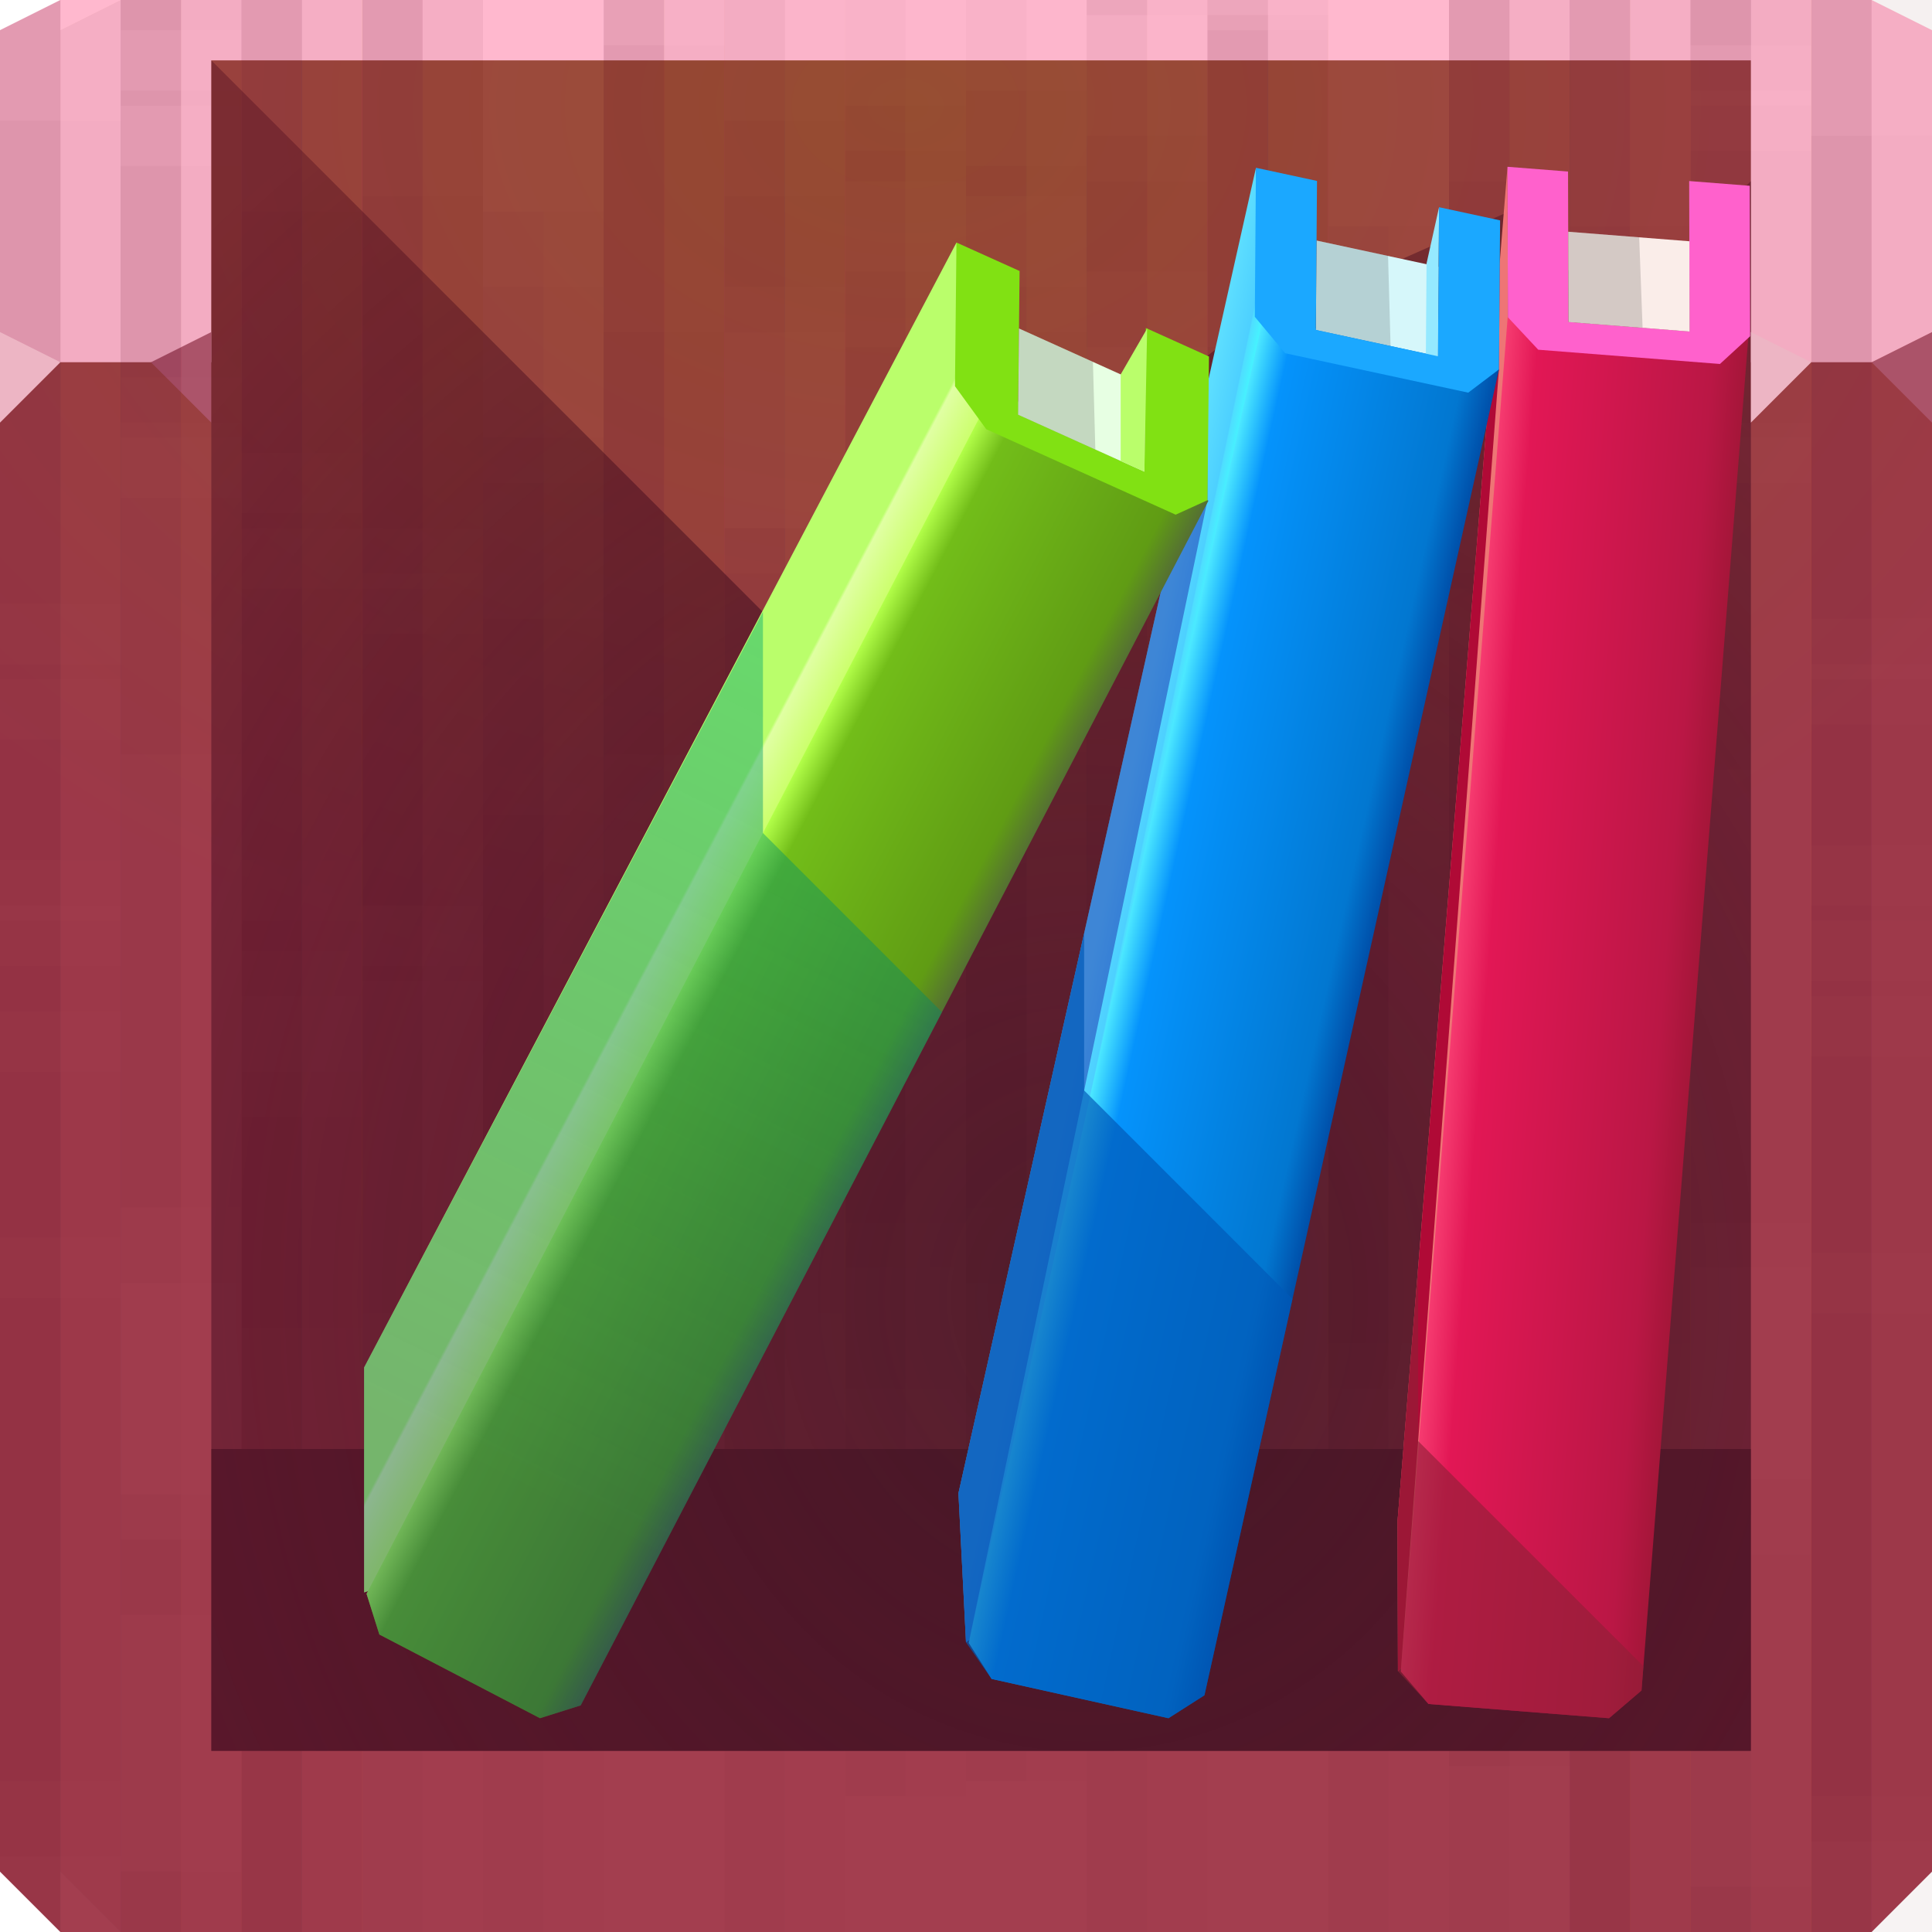
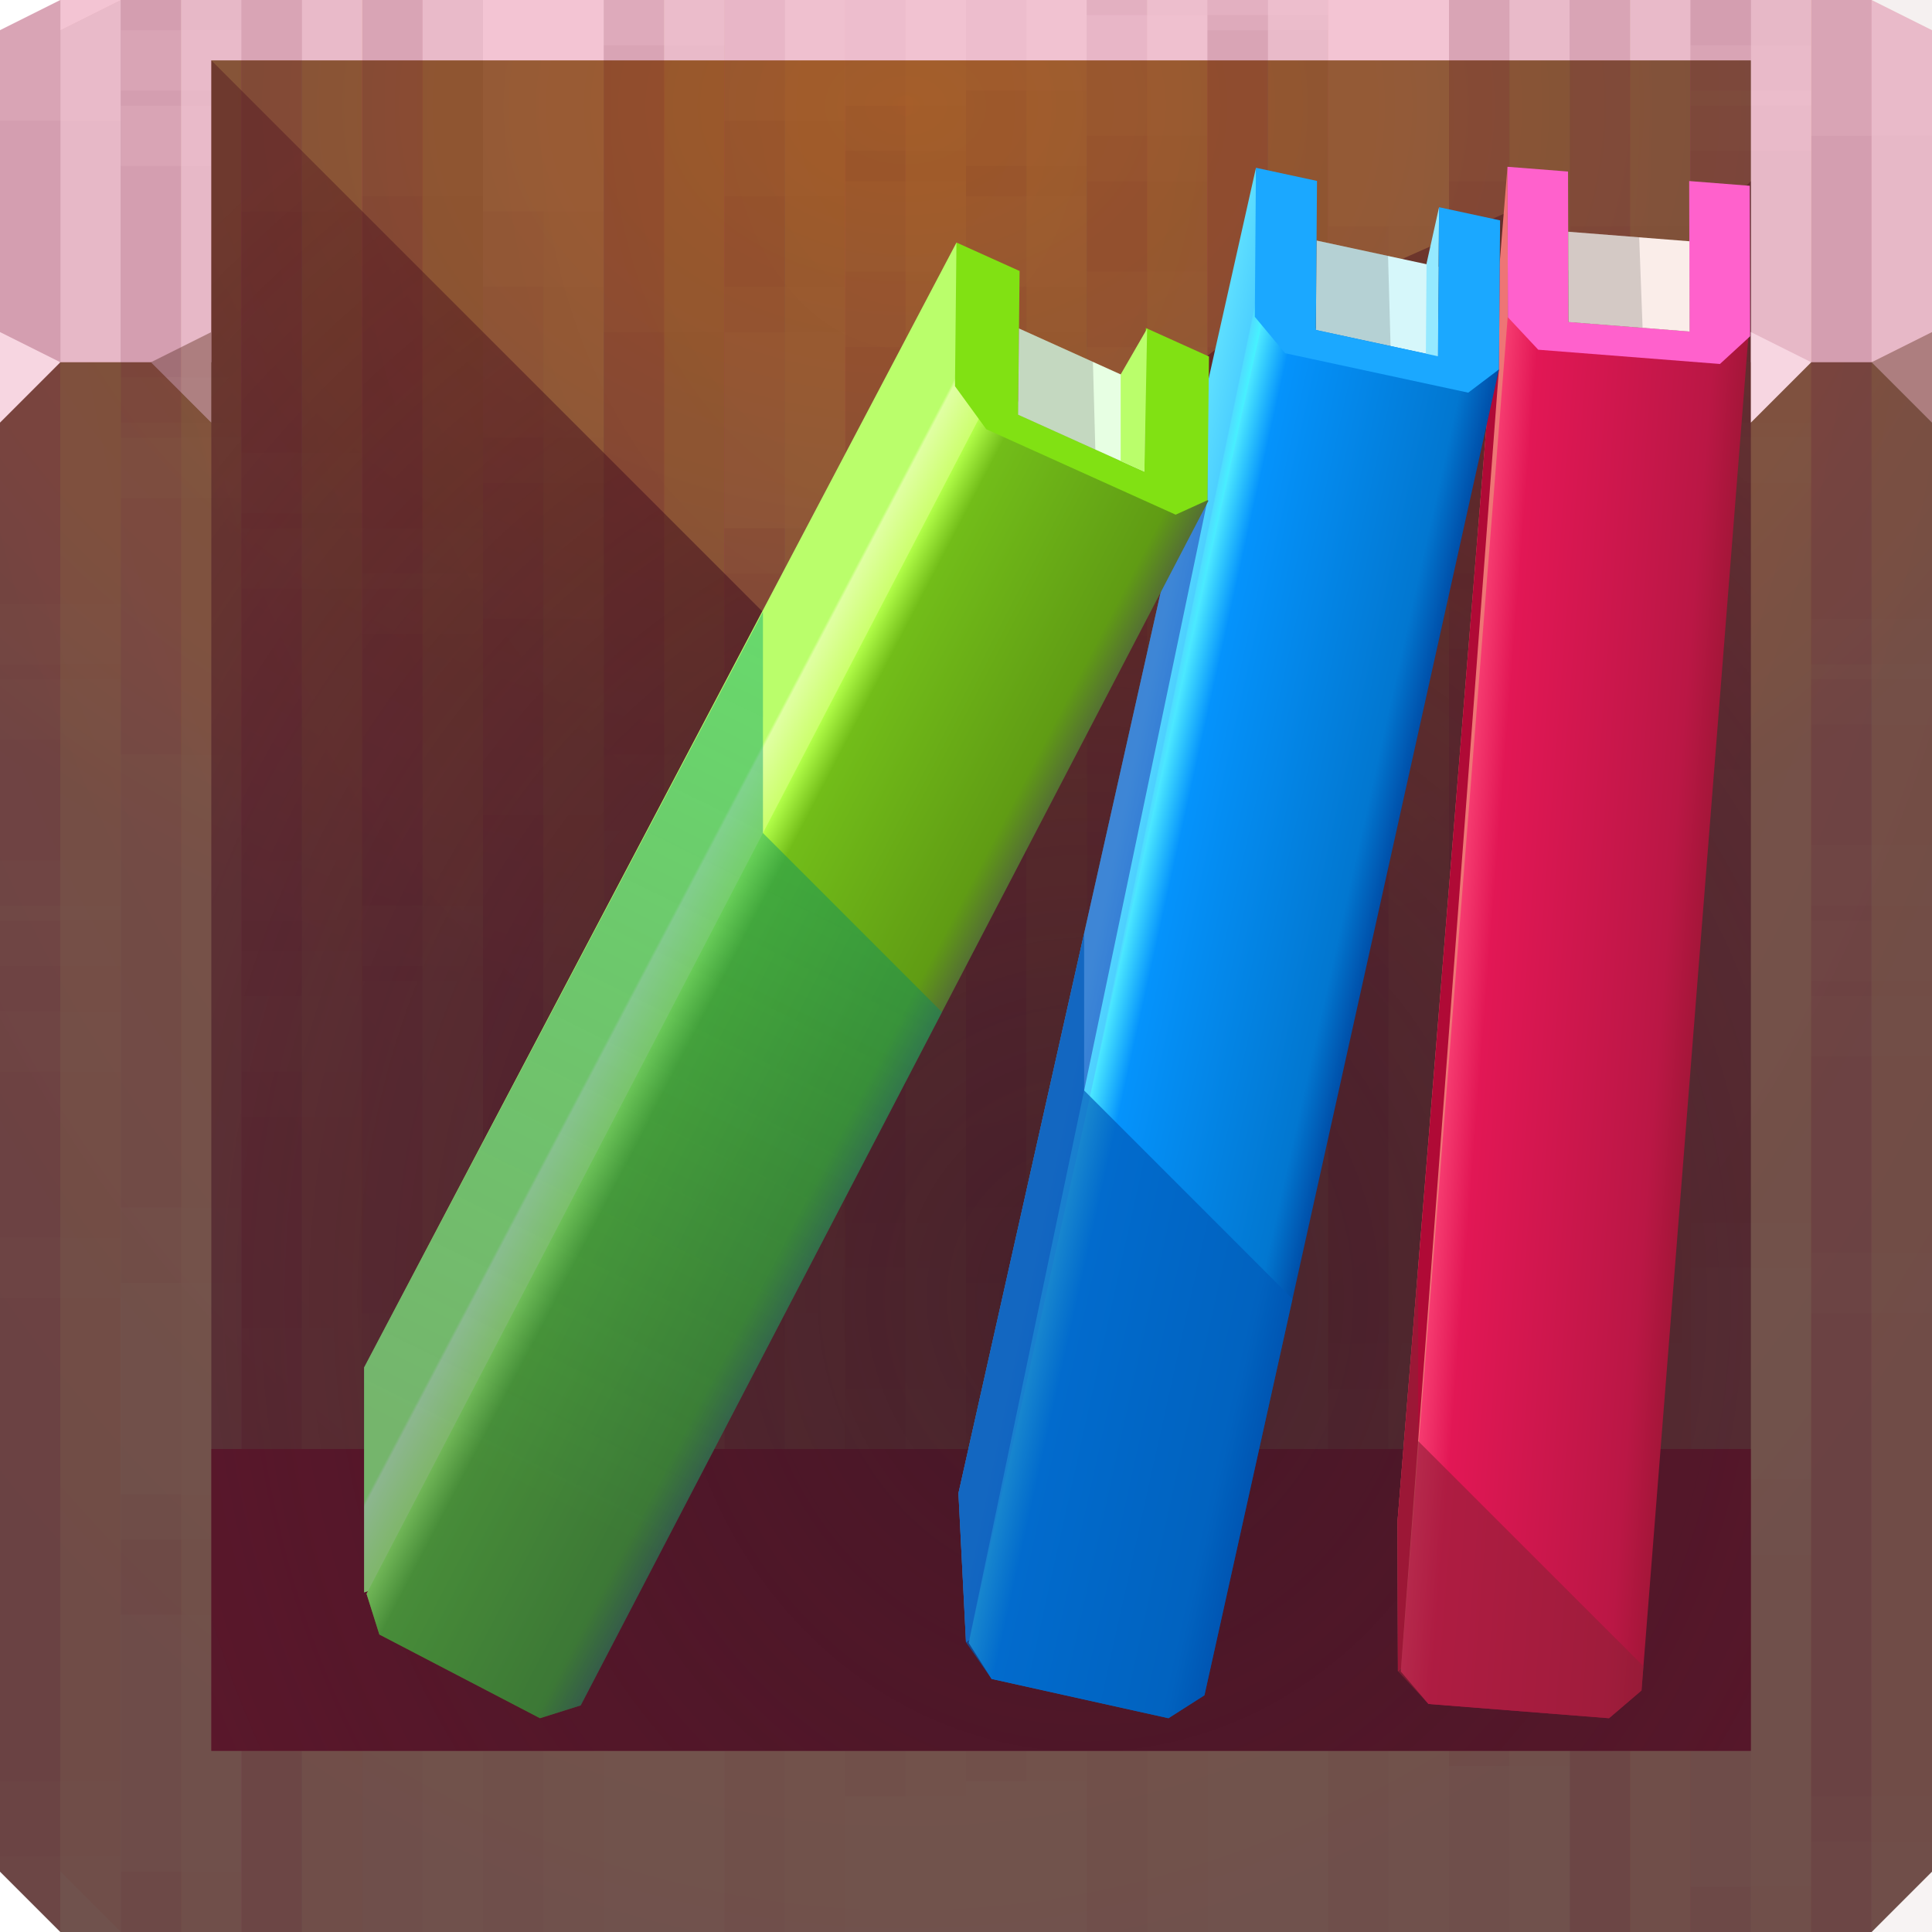
<svg xmlns="http://www.w3.org/2000/svg" width="64" height="64" version="1.1">
  <defs>
    <radialGradient id="a" cx="18.771" cy="45.462" r="25.5" gradientTransform="matrix(1.7171 0 0 1.8778 3.7681 -42.368)" gradientUnits="userSpaceOnUse">
      <stop stop-color="#381422" stop-opacity=".744" offset="0" />
      <stop stop-color="#3d0018" stop-opacity=".316" offset="1" />
-     </radialGradient>
-     <radialGradient id="e" cx="29.001" cy="4.613" r="32" gradientTransform="matrix(1.3328 0 0 .96875 -8.6517 -.96875)" gradientUnits="userSpaceOnUse">
-       <stop stop-color="#984f33" offset="0" />
-       <stop stop-color="#a33e4f" offset="1" />
    </radialGradient>
    <linearGradient id="h" x1="54" x2="46" y1="48" y2="48" gradientUnits="userSpaceOnUse">
      <stop stop-color="#a51639" offset="0" />
      <stop stop-color="#ba1745" offset=".141" />
      <stop stop-color="#e21755" offset=".867" />
      <stop stop-color="#f63b70" offset="1" />
    </linearGradient>
    <linearGradient id="g" x1="54" x2="46" y1="48" y2="48" gradientUnits="userSpaceOnUse">
      <stop stop-color="#557033" offset="0" />
      <stop stop-color="#609c14" offset=".141" />
      <stop stop-color="#72bd19" offset=".867" />
      <stop stop-color="#b3ff49" offset="1" />
    </linearGradient>
    <linearGradient id="f" x1="54" x2="46" y1="48" y2="48" gradientUnits="userSpaceOnUse">
      <stop stop-color="#004fa9" offset="0" />
      <stop stop-color="#0277d0" offset=".141" />
      <stop stop-color="#0593fc" offset=".867" />
      <stop stop-color="#4ce8ff" offset="1" />
    </linearGradient>
    <linearGradient id="d" x1="42.622" x2="46.016" y1="17.959" y2="17.972" gradientUnits="userSpaceOnUse">
      <stop stop-color="#bafe6b" offset="0" />
      <stop stop-color="#bafe6b" offset=".597" />
      <stop stop-color="#e0ffa3" offset=".625" />
      <stop stop-color="#ccff6d" offset="1" />
    </linearGradient>
    <linearGradient id="c" x1="44.79" x2="45.991" y1="12.448" y2="12.432" gradientUnits="userSpaceOnUse">
      <stop stop-color="#5cddff" offset="0" />
      <stop stop-color="#4dd0ff" offset=".716" />
      <stop stop-color="#4fdeff" offset=".755" />
      <stop stop-color="#46f2ff" offset="1" />
    </linearGradient>
    <linearGradient id="b" x1="42.452" x2="41.883" y1="50.813" y2="20.906" gradientUnits="userSpaceOnUse">
      <stop stop-color="#003b6f" stop-opacity=".372" offset="0" />
      <stop stop-color="#00ad6d" stop-opacity=".441" offset="1" />
    </linearGradient>
+     <radialGradient id="i" cx="29.001" cy="4.613" r="32" gradientTransform="matrix(0 1.9922 -1.448 0 36.68 -54.275)" gradientUnits="userSpaceOnUse">
+       <stop stop-color="#d4440c" stop-opacity=".163" offset="0" />
+       <stop stop-color="#722834" stop-opacity=".192" offset="1" />
+     </radialGradient>
+     <radialGradient id="e" cx="29.001" cy="4.613" r="32" gradientTransform="matrix(1.3328 0 0 .96875 -8.6517 -.96875)" gradientUnits="userSpaceOnUse">
+       <stop stop-color="#9e6431" offset="0" />
+       <stop stop-color="#6f5c53" offset="1" />
+     </radialGradient>
  </defs>
-   <path d="m4 0v8h-4v54l2 2h60l2-2v-54h-3v-8z" color="#000000" fill="url(#e)" style="font-variant-east_asian:normal" />
-   <path d="m2 0-2 1v11h7v-10h51v10h6v-11l-2-1h-58z" color="#000000" fill="#ffb8ce" />
-   <path d="m64 14-2-2 2-1z" fill="#b1596f" />
-   <path d="m7 14-2-2 2-1z" fill="#b1596f" />
+   <path d="m4 0v8h-4v54l2 2h60l2-2v-54h-3v-8z" color="#000000" fill="url(#e)" />
+   <path d="m4 0v8h-4v54l2 2h60l2-2v-54h-3v-8z" color="#000000" fill="url(#i)" />
+   <path d="m2 0-2 1v11h7v-10h51v10h6v-11l-2-1h-58z" color="#000000" fill="#f3c4d3" style="font-variant-east_asian:normal" />
+   <path d="m64 14-2-2 2-1z" fill="#b38a8b" style="font-variant-east_asian:normal" />
+   <path d="m7 14-2-2 2-1z" fill="#b38a8b" style="font-variant-east_asian:normal" />
  <g fill="#550022">
    <g transform="translate(0,-14.5)" fill-opacity=".036">
      <path transform="translate(0,14.5)" d="m2 0-2 1v21.5h2v-22.5zm2 0v3.5h2v-3.5h-2zm4 0v17.5h2v-17.5h-2zm4 0v32.5h2v-32.5h-2zm8 0v27.5h2v-27.5h-2zm16 0v0.5h2v-0.5h-2zm12 0v19.5h2v-19.5h-2zm4 0v33.5h2v-33.5h-2zm4 0v14.5h2v-14.5h-2zm4 0v30.5h2v-30.5h-2zm-20 0.5v37h2v-37h-2zm-36 5v37h2v-37h-2zm28 0v37h2v-37h-2zm-8 1v37h2v-37h-2zm-8 3v37h2v-37h-2zm12 2v37h2v-37h-2zm16 5v37h2v-37h-2zm-36 3v37h2v-37h-2zm28 0v37h2v-37h-2zm12 2v37h2v-37h-2zm-48 3v37h2v-37h-2zm60 8v31.5h2v-31.5h-2zm-8 5v26.5h2v-26.5h-2zm4 14v12.5h2v-12.5h-2z" color="#000000" />
      <path transform="translate(0,14.5)" d="m2 0-2 1v29h2v-30zm2 0v14h2v-14h-2zm4 0v33h2v-33h-2zm4 0v19h2v-19h-2zm8 0v37h2v-37h-2zm20 0v27h2v-27h-2zm8 0v32h2v-32h-2zm4 0v17h2v-17h-2zm4 0v3h2v-3h-2zm4 0v22h2v-22h-2zm-32 5v37h2v-37h-2zm28 0v37h2v-37h-2zm-20 1v37h2v-37h-2zm8 3v37h2v-37h-2zm-12 2v37h2v-37h-2zm-16 5v37h2v-37h-2zm8 3v37h2v-37h-2zm28 0v37h2v-37h-2zm-40 2v37h2v-37h-2zm48 3v37h2v-37h-2zm-60 8v30l2 2v-32h-2zm8 5v27h2v-27h-2zm-4 14v13h2v-13h-2z" color="#000000" />
      <path transform="translate(0,14.5)" d="m2 0-2 1v27.5h2v-28.5zm2 0v12.5h2v-12.5h-2zm4 0v31.5h2v-31.5h-2zm4 0v17.5h2v-17.5h-2zm8 0v35.5h2v-35.5h-2zm20 0v25.5h2v-25.5h-2zm8 0v30.5h2v-30.5h-2zm4 0v15.5h2v-15.5h-2zm4 0v1.5h2v-1.5h-2zm4 0v20.5h2v-20.5h-2zm-32 3.5v37h2v-37h-2zm28 0v37h2v-37h-2zm-20 1v37h2v-37h-2zm8 3v37h2v-37h-2zm-12 2v37h2v-37h-2zm-16 5v37h2v-37h-2zm8 3v37h2v-37h-2zm28 0v37h2v-37h-2zm-40 2v37h2v-37h-2zm48 3v37h2v-37h-2zm-60 8v31.5l2 2v-33.5h-2zm8 5v28.5h2v-28.5h-2zm-4 14v14.5h2v-14.5h-2z" color="#000000" />
      <path transform="translate(0,14.5)" d="m2 0-2 1v19h2v-20zm2 0v1h2v-1h-2zm4 0v15h2v-15h-2zm4 0v30h2v-30h-2zm8 0v25h2v-25h-2zm20 0v35h2v-35h-2zm8 0v17h2v-17h-2zm4 0v31h2v-31h-2zm4 0v12h2v-12h-2zm4 0v28h2v-28h-2zm-56 3v37h2v-37h-2zm28 0v37h2v-37h-2zm-8 1v37h2v-37h-2zm-8 3v37h2v-37h-2zm12 2v37h2v-37h-2zm16 5v37h2v-37h-2zm-36 3v37h2v-37h-2zm28 0v37h2v-37h-2zm12 2v37h2v-37h-2zm-48 3v37h2v-37h-2zm60 8v34h2v-34h-2zm-8 5v29h2v-29h-2zm4 14v15h2v-15h-2z" color="#000000" />
      <path transform="translate(0,14.5)" d="m2 0-2 1v32.5h2v-33.5zm2 0v14.5h2v-14.5h-2zm4 0v28.5h2v-28.5h-2zm16 0v9.5h2v-9.5h-2zm8 0v6.5h2v-6.5h-2zm4 0v11.5h2v-11.5h-2zm12 0v30.5h2v-30.5h-2zm8 0v25.5h2v-25.5h-2zm-36 1.5v37h2v-37h-2zm40 3v37h2v-37h-2zm-48 2v37h2v-37h-2zm40 1v37h2v-37h-2zm-12 4v37h2v-37h-2zm-36 5v37h2v-37h-2zm28 0v37h2v-37h-2zm-8 1v37h2v-37h-2zm-8 3v37h2v-37h-2zm12 2v37h2v-37h-2zm16 5v36.5h2v-36.5h-2zm-36 3v33.5h2v-33.5h-2zm28 0v33.5h2v-33.5h-2zm12 2v31.5h2v-31.5h-2zm-48 3v26.5l2 2v-28.5h-2zm60 8v20.5h2v-20.5h-2zm-8 5v15.5h2v-15.5h-2zm4 14v1.5h2v-1.5h-2z" color="#000000" />
      <path transform="translate(0,14.5)" d="m4 0v25h2v-25h-2zm8 0v30h2v-30h-2zm12 0v11h2v-11h-2zm4 0v6h2v-6h-2zm8 0v9h2v-9h-2zm16 0v28h2v-28h-2zm4 0v14h2v-14h-2zm4 0v33h2v-33h-2zm-20 1v37h2v-37h-2zm-40 3v37h2v-37h-2zm48 2v37h2v-37h-2zm-40 1v37h2v-37h-2zm12 4v37h2v-37h-2zm8 5v37h2v-37h-2zm28 0v37h2v-37h-2zm-20 1v37h2v-37h-2zm8 3v37h2v-37h-2zm-12 2v37h2v-37h-2zm-16 5v37h2v-37h-2zm8 3v34h2v-34h-2zm28 0v34h2v-34h-2zm-40 2v32h2v-32h-2zm48 3v29h2v-29h-2zm-60 8v19l2 2v-21h-2zm8 5v16h2v-16h-2zm-4 14v2h2v-2h-2z" color="#000000" />
    </g>
    <g transform="translate(2,-14.5)" fill-opacity=".015">
      <path transform="translate(0,14.5)" d="m2 0-2 1v21.5h2v-22.5zm2 0v3.5h2v-3.5h-2zm4 0v17.5h2v-17.5h-2zm4 0v32.5h2v-32.5h-2zm8 0v27.5h2v-27.5h-2zm16 0v0.5h2v-0.5h-2zm12 0v19.5h2v-19.5h-2zm4 0v33.5h2v-33.5h-2zm4 0v14.5h2v-14.5h-2zm4 0v30.5h2v-30.5h-2zm-20 0.5v37h2v-37h-2zm-36 5v37h2v-37h-2zm28 0v37h2v-37h-2zm-8 1v37h2v-37h-2zm-8 3v37h2v-37h-2zm12 2v37h2v-37h-2zm16 5v37h2v-37h-2zm-36 3v37h2v-37h-2zm28 0v37h2v-37h-2zm12 2v37h2v-37h-2zm-48 3v37h2v-37h-2zm60 8v31.5h2v-31.5h-2zm-8 5v26.5h2v-26.5h-2zm4 14v12.5h2v-12.5h-2z" color="#000000" />
      <path transform="translate(0,14.5)" d="m2 0-2 1v29h2v-30zm2 0v14h2v-14h-2zm4 0v33h2v-33h-2zm4 0v19h2v-19h-2zm8 0v37h2v-37h-2zm20 0v27h2v-27h-2zm8 0v32h2v-32h-2zm4 0v17h2v-17h-2zm4 0v3h2v-3h-2zm4 0v22h2v-22h-2zm-32 5v37h2v-37h-2zm28 0v37h2v-37h-2zm-20 1v37h2v-37h-2zm8 3v37h2v-37h-2zm-12 2v37h2v-37h-2zm-16 5v37h2v-37h-2zm8 3v37h2v-37h-2zm28 0v37h2v-37h-2zm-40 2v37h2v-37h-2zm48 3v37h2v-37h-2zm-60 8v30l2 2v-32h-2zm8 5v27h2v-27h-2zm-4 14v13h2v-13h-2z" color="#000000" />
      <path transform="translate(0,14.5)" d="m2 0-2 1v27.5h2v-28.5zm2 0v12.5h2v-12.5h-2zm4 0v31.5h2v-31.5h-2zm4 0v17.5h2v-17.5h-2zm8 0v35.5h2v-35.5h-2zm20 0v25.5h2v-25.5h-2zm8 0v30.5h2v-30.5h-2zm4 0v15.5h2v-15.5h-2zm4 0v1.5h2v-1.5h-2zm4 0v20.5h2v-20.5h-2zm-32 3.5v37h2v-37h-2zm28 0v37h2v-37h-2zm-20 1v37h2v-37h-2zm8 3v37h2v-37h-2zm-12 2v37h2v-37h-2zm-16 5v37h2v-37h-2zm8 3v37h2v-37h-2zm28 0v37h2v-37h-2zm-40 2v37h2v-37h-2zm48 3v37h2v-37h-2zm-60 8v31.5l2 2v-33.5h-2zm8 5v28.5h2v-28.5h-2zm-4 14v14.5h2v-14.5h-2z" color="#000000" />
      <path transform="translate(0,14.5)" d="m2 0-2 1v19h2v-20zm2 0v1h2v-1h-2zm4 0v15h2v-15h-2zm4 0v30h2v-30h-2zm8 0v25h2v-25h-2zm20 0v35h2v-35h-2zm8 0v17h2v-17h-2zm4 0v31h2v-31h-2zm4 0v12h2v-12h-2zm4 0v28h2v-28h-2zm-56 3v37h2v-37h-2zm28 0v37h2v-37h-2zm-8 1v37h2v-37h-2zm-8 3v37h2v-37h-2zm12 2v37h2v-37h-2zm16 5v37h2v-37h-2zm-36 3v37h2v-37h-2zm28 0v37h2v-37h-2zm12 2v37h2v-37h-2zm-48 3v37h2v-37h-2zm60 8v34h2v-34h-2zm-8 5v29h2v-29h-2zm4 14v15h2v-15h-2z" color="#000000" />
      <path transform="translate(0,14.5)" d="m2 0-2 1v32.5h2v-33.5zm2 0v14.5h2v-14.5h-2zm4 0v28.5h2v-28.5h-2zm16 0v9.5h2v-9.5h-2zm8 0v6.5h2v-6.5h-2zm4 0v11.5h2v-11.5h-2zm12 0v30.5h2v-30.5h-2zm8 0v25.5h2v-25.5h-2zm-36 1.5v37h2v-37h-2zm40 3v37h2v-37h-2zm-48 2v37h2v-37h-2zm40 1v37h2v-37h-2zm-12 4v37h2v-37h-2zm-36 5v37h2v-37h-2zm28 0v37h2v-37h-2zm-8 1v37h2v-37h-2zm-8 3v37h2v-37h-2zm12 2v37h2v-37h-2zm16 5v36.5h2v-36.5h-2zm-36 3v33.5h2v-33.5h-2zm28 0v33.5h2v-33.5h-2zm12 2v31.5h2v-31.5h-2zm-48 3v26.5l2 2v-28.5h-2zm60 8v20.5h2v-20.5h-2zm-8 5v15.5h2v-15.5h-2zm4 14v1.5h2v-1.5h-2z" color="#000000" />
      <path transform="translate(0,14.5)" d="m4 0v25h2v-25h-2zm8 0v30h2v-30h-2zm12 0v11h2v-11h-2zm4 0v6h2v-6h-2zm8 0v9h2v-9h-2zm16 0v28h2v-28h-2zm4 0v14h2v-14h-2zm4 0v33h2v-33h-2zm-20 1v37h2v-37h-2zm-40 3v37h2v-37h-2zm48 2v37h2v-37h-2zm-40 1v37h2v-37h-2zm12 4v37h2v-37h-2zm8 5v37h2v-37h-2zm28 0v37h2v-37h-2zm-20 1v37h2v-37h-2zm8 3v37h2v-37h-2zm-12 2v37h2v-37h-2zm-16 5v37h2v-37h-2zm8 3v34h2v-34h-2zm28 0v34h2v-34h-2zm-40 2v32h2v-32h-2zm48 3v29h2v-29h-2zm-60 8v19l2 2v-21h-2zm8 5v16h2v-16h-2zm-4 14v2h2v-2h-2z" color="#000000" />
    </g>
  </g>
  <path d="m7 48h51v10h-51z" color="#000000" fill="#702537" />
  <path d="m7 2 20 20 14-11 9-4 2 2 4-1 2-2v52h-51z" color="#000000" fill="url(#a)" />
  <g>
    <g transform="rotate(4.5138 54.189 60.785)">
      <path d="m45.501 51.03 0.101-44.999 0.405 4.968 1.779 7.497 0.036 35.483-1.915 2.018z" fill="#ee7575" style="paint-order:normal" />
      <path d="m46 11h8v45l-1 1h-6l-1-1z" color="#000000" fill="url(#h)" />
      <path d="m45.602 6.031 0.405 4.968 1.087 0.993 6.038-3e-3 0.925-0.994-0.405-4.968-2.013 0.001 0.405 4.968-4.026 2e-3 -0.405-4.968z" color="#000000" fill="#ff61cc" />
      <path d="m47.777 8.018 4.026-0.002 0.243 2.981-4.026 2e-3z" color="#000000" fill="#faede9" />
      <path d="m47.777 8.018 2.358-0.001 0.348 2.981-2.463 0.001z" color="#000000" fill="#000000" fill-opacity=".156" />
      <path d="m45.594 9.182-0.092 41.848 0.404 4.968 0.094-0.1 2.17e-4 0.102-0.153-43.255z" fill="#aa0030" fill-opacity=".916" style="paint-order:normal" />
      <path d="m45.52 42.604 0.453 5.741 8.027 6.852 3e-6 0.803-1 1-6 1e-6 -1.094-1.002-0.405-4.968z" fill="#901f36" fill-opacity=".628" style="paint-order:normal" />
    </g>
    <g transform="rotate(12.523 46.226 -8.1773)">
      <path d="m44.593 51.232 0.101-44.999 1.314 4.766 1.779 7.497 0.036 35.483-1.915 2.018z" fill="url(#c)" style="paint-order:normal" />
      <path d="m46 11h8v45l-1 1h-6l-1-1z" color="#000000" fill="url(#f)" />
      <path d="m47.175 8.151 4.136-0.027 0.62 2.897-4.136 0.027z" color="#000000" fill="#d6f7fa" />
      <path d="m50.898 6.193-5.39e-4 1.909 0.681 3.18 0.354-0.26z" fill="#95e9ff" style="paint-order:normal" />
      <path d="m44.693 6.233 1.034 4.828 1.241 0.959 6.205-0.04 0.827-0.972-1.034-4.828-2.068 0.013 1.034 4.828-4.136 0.027-1.034-4.828z" color="#000000" fill="#1ba8ff" />
      <path d="m47.175 8.151 2.423-0.016 0.729 2.896-2.531 0.016z" color="#000000" fill="#000000" fill-opacity=".156" />
      <path d="m44.677 13.564-0.085 37.668 1.315 4.766 0.093-0.097-2.19e-4 0.098-0.486-38.668z" fill="#100098" fill-opacity=".393" style="paint-order:normal" />
      <path d="m44.635 32.22 1.129 5.085 8.235 5.242-1e-6 13.453-1 1h-6l-1.093-1.002-1.314-4.766z" fill="#005ab8" fill-opacity=".686" style="paint-order:normal" />
    </g>
    <g transform="rotate(27.523 35.611 -14.724)">
      <path d="m42.464 49.39 0.182-42.117 3.361 3.726 1.779 7.497 0.036 35.483-1.915 2.018z" fill="url(#d)" style="paint-order:normal" />
      <path d="m46 11h8v45l-1 1h-6l-1-1z" color="#000000" fill="url(#g)" />
      <path d="m42.645 7.273 2.156 4.244 1.577 0.784 6.872-0.388 0.714-0.913-2.156-4.244-2.291 0.129 2.156 4.244-4.582 0.258-2.156-4.244z" color="#000000" fill="#81e113" />
      <path d="m45.798 8.841 4.582-0.258 1.294 2.546-4.582 0.258z" color="#000000" fill="#e7ffe3" />
      <path d="m45.798 8.841 2.683-0.151 1.413 2.539-2.803 0.158z" color="#000000" fill="#000000" fill-opacity=".156" />
      <path d="m49.564 6.883-0.076 1.75 1.326 2.544 0.86-0.049z" fill="#bafe6b" style="paint-order:normal" />
      <path d="m42.616 21.09-0.003 8e-3 -0.15 28.293 3.443 6.607 0.094-0.099-5.1e-5 0.101 1.001 1 5.999-6.67e-4 1.001-1 5.19e-4 -25.896-7.996-2.518-0.004 2.8e-5 -9.25e-4 -0.002z" fill="url(#b)" style="paint-order:normal" />
    </g>
  </g>
-   <path d="m58 11v3l2-2z" fill="#edb5c4" />
-   <path d="m1.6362e-8 11v3l2-2z" fill="#edb5c4" />
+   <path d="m58 11v3l2-2z" fill="#f7d6e1" style="font-variant-east_asian:normal" />
+   <path d="m1.6362e-8 11v3l2-2z" fill="#f7d6e1" style="font-variant-east_asian:normal" />
</svg>
